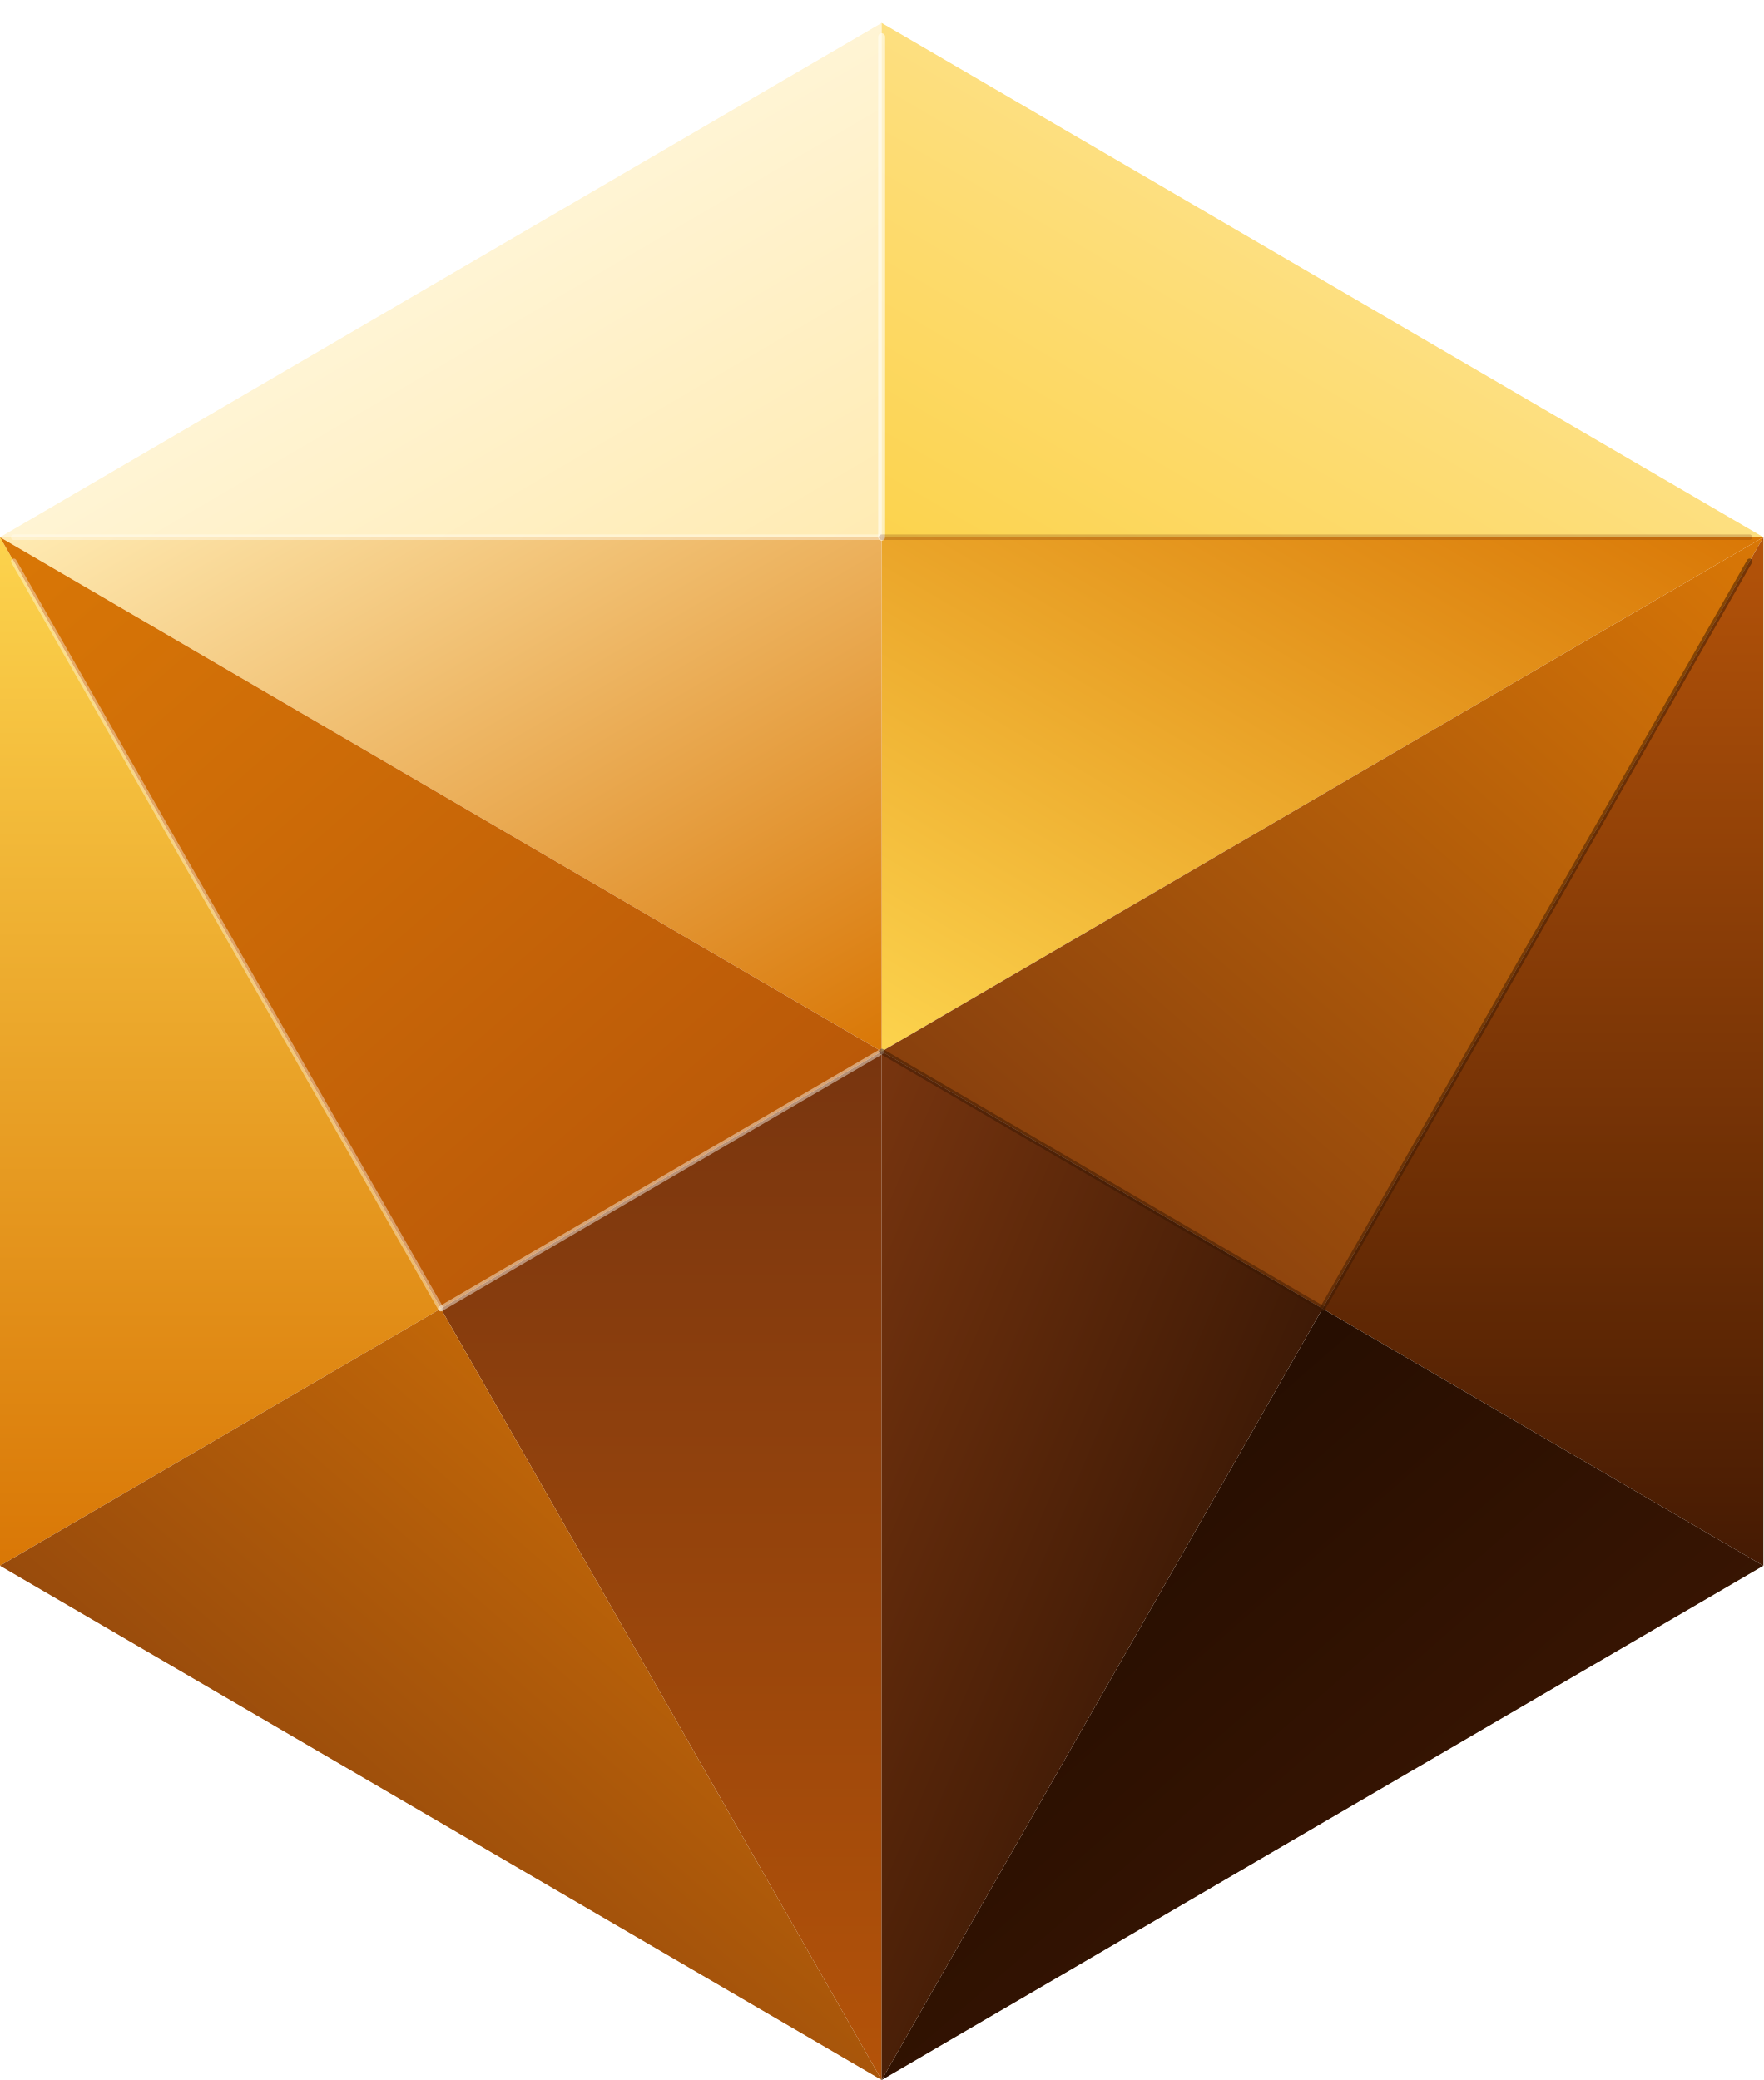
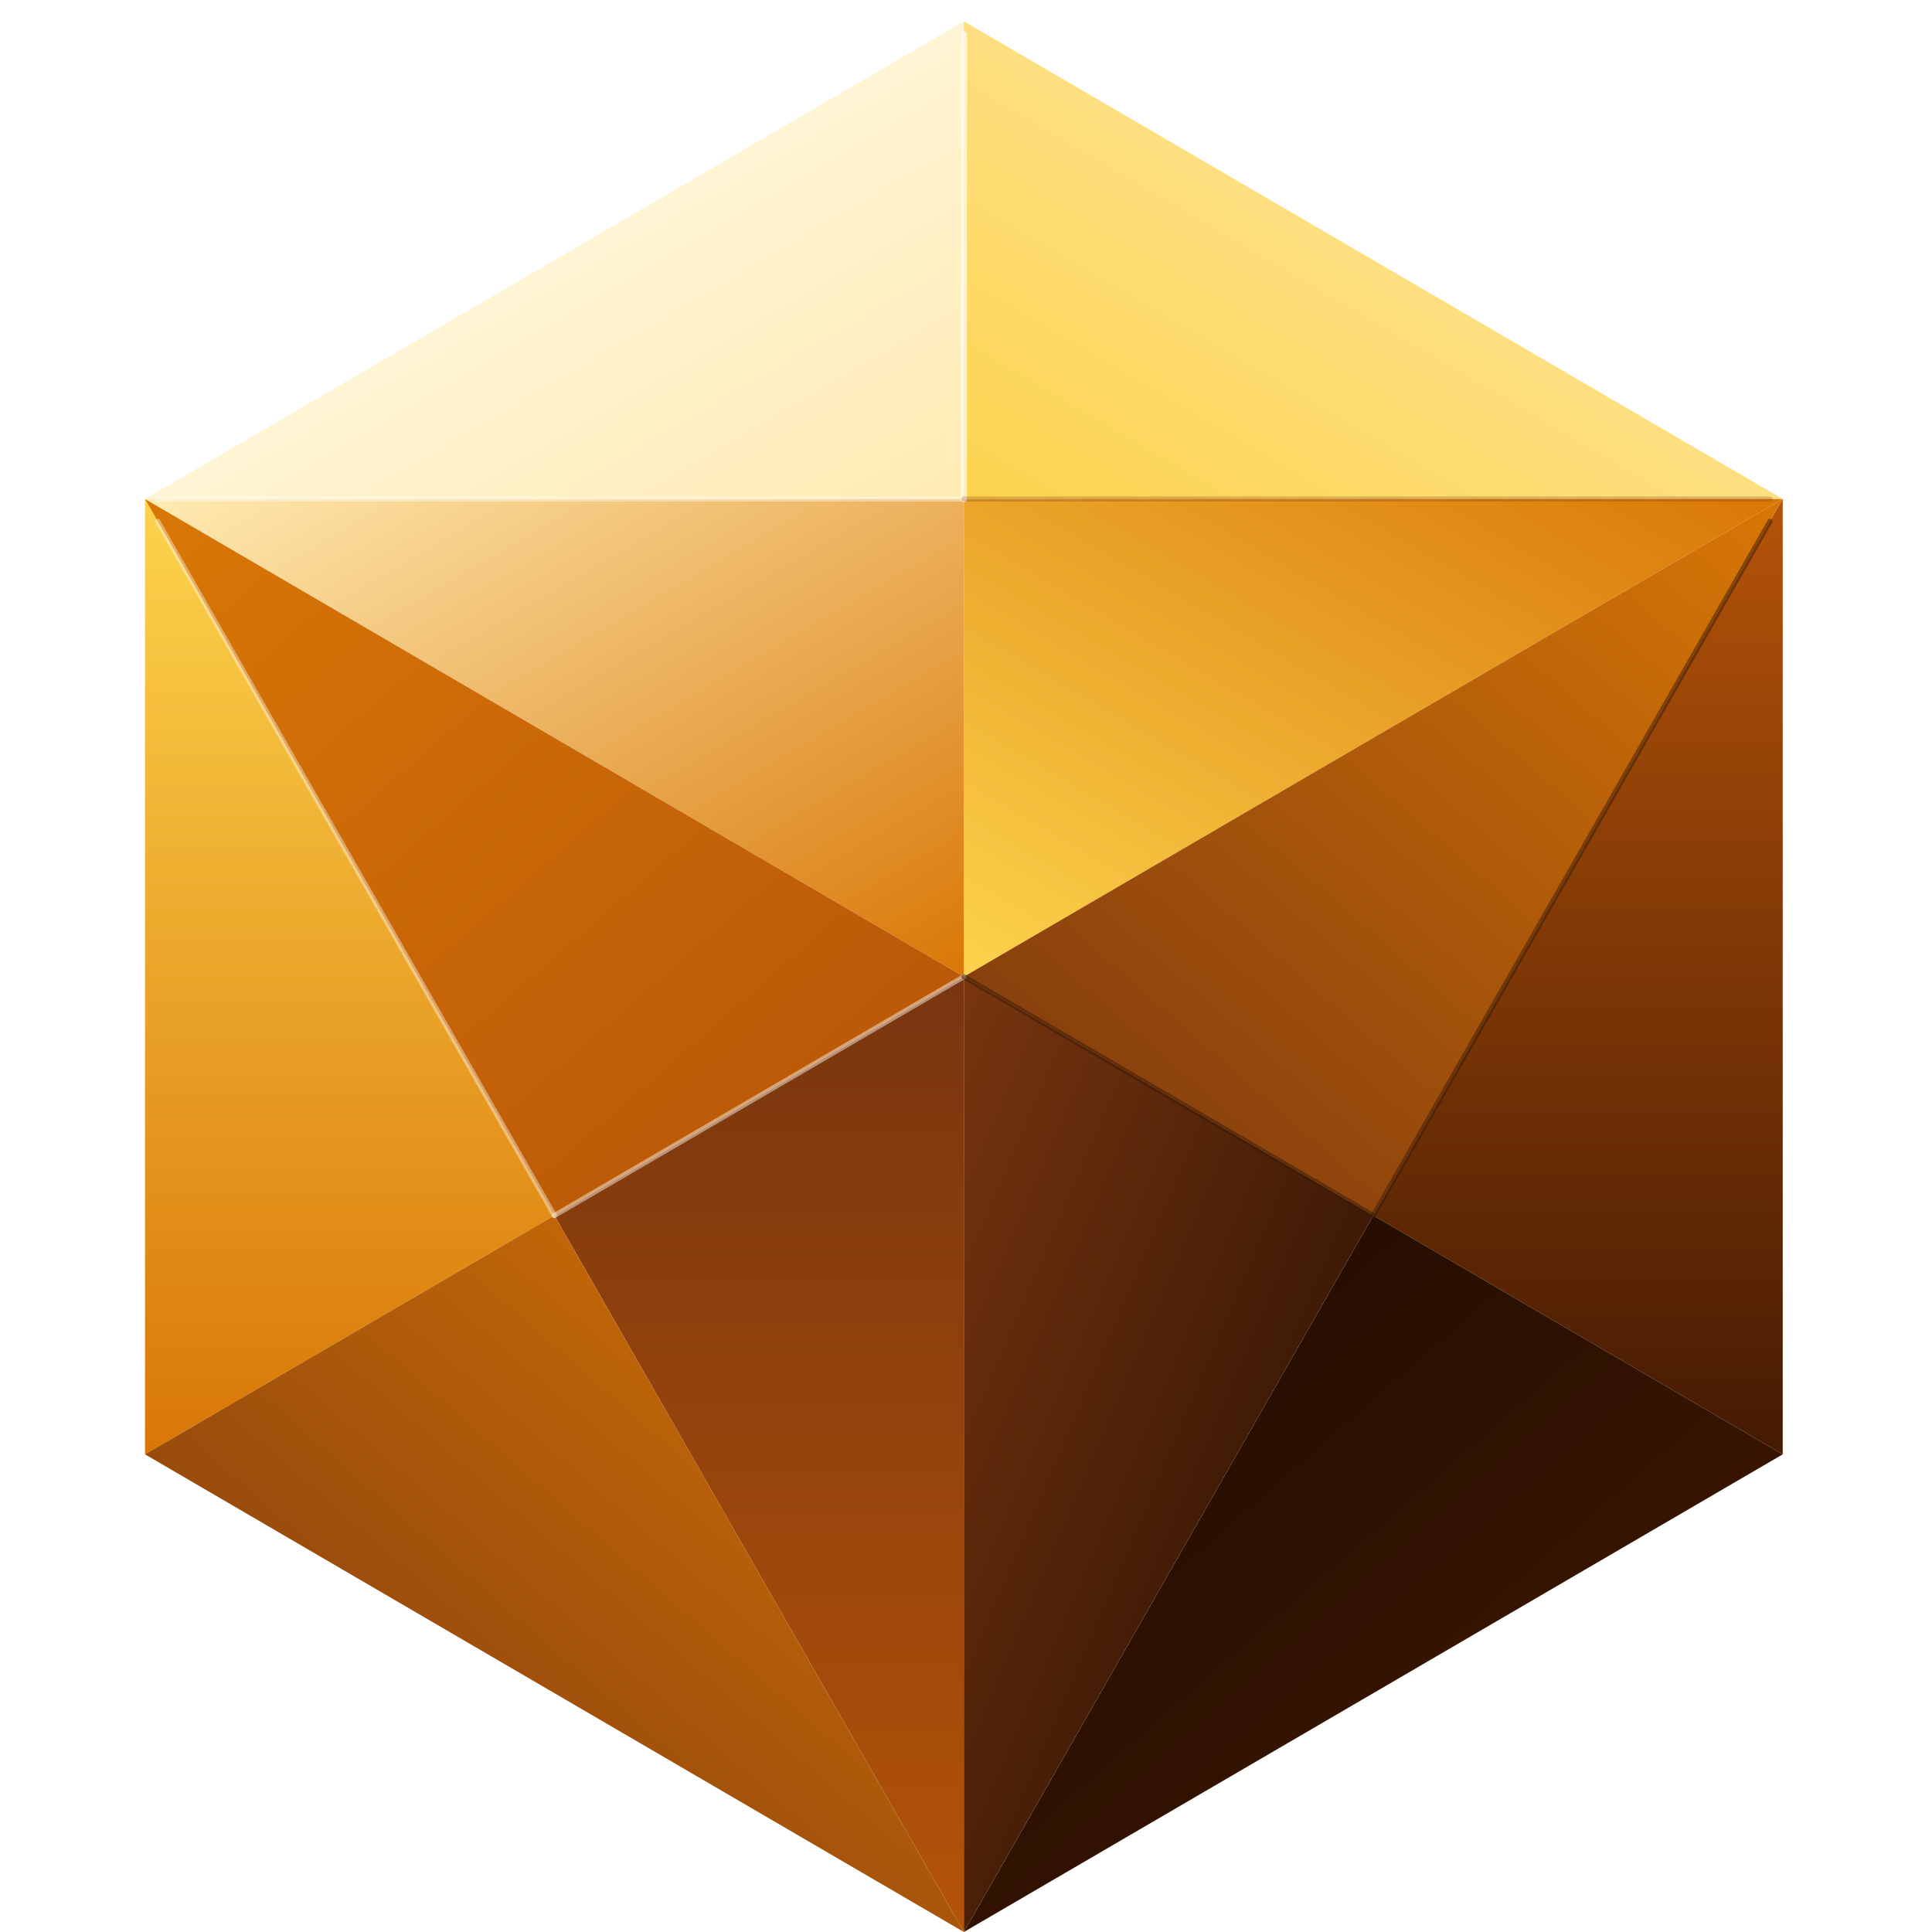
- <svg xmlns="http://www.w3.org/2000/svg" viewBox="58 21 384 453" width="100%" height="100%">
+ <svg xmlns="http://www.w3.org/2000/svg" viewBox="24 21 453 453" width="100%" height="100%">
  <defs>
    <linearGradient id="top1" x1="0%" y1="0%" x2="100%" y2="100%">
      <stop offset="0%" stop-color="#FFFDF5" />
      <stop offset="100%" stop-color="#FFEBB3" />
    </linearGradient>
    <linearGradient id="top2" x1="100%" y1="0%" x2="0%" y2="100%">
      <stop offset="0%" stop-color="#FFEBB3" />
      <stop offset="100%" stop-color="#FCD34D" />
    </linearGradient>
    <linearGradient id="top3" x1="0%" y1="100%" x2="100%" y2="0%">
      <stop offset="0%" stop-color="#FCD34D" />
      <stop offset="100%" stop-color="#D97706" />
    </linearGradient>
    <linearGradient id="top4" x1="0%" y1="0%" x2="100%" y2="100%">
      <stop offset="0%" stop-color="#FFEBB3" />
      <stop offset="100%" stop-color="#D97706" />
    </linearGradient>
    <linearGradient id="left1" x1="0%" y1="0%" x2="0%" y2="100%">
      <stop offset="0%" stop-color="#FCD34D" />
      <stop offset="100%" stop-color="#D97706" />
    </linearGradient>
    <linearGradient id="left2" x1="0%" y1="0%" x2="100%" y2="100%">
      <stop offset="0%" stop-color="#D97706" />
      <stop offset="100%" stop-color="#B45309" />
    </linearGradient>
    <linearGradient id="left3" x1="0%" y1="100%" x2="0%" y2="0%">
      <stop offset="0%" stop-color="#B45309" />
      <stop offset="100%" stop-color="#78350F" />
    </linearGradient>
    <linearGradient id="left4" x1="100%" y1="0%" x2="0%" y2="100%">
      <stop offset="0%" stop-color="#D97706" />
      <stop offset="100%" stop-color="#78350F" />
    </linearGradient>
    <linearGradient id="right1" x1="100%" y1="0%" x2="0%" y2="100%">
      <stop offset="0%" stop-color="#D97706" />
      <stop offset="100%" stop-color="#78350F" />
    </linearGradient>
    <linearGradient id="right2" x1="0%" y1="0%" x2="0%" y2="100%">
      <stop offset="0%" stop-color="#B45309" />
      <stop offset="100%" stop-color="#451A03" />
    </linearGradient>
    <linearGradient id="right3" x1="100%" y1="100%" x2="0%" y2="0%">
      <stop offset="0%" stop-color="#451A03" />
      <stop offset="100%" stop-color="#1C0A00" />
    </linearGradient>
    <linearGradient id="right4" x1="0%" y1="0%" x2="100%" y2="100%">
      <stop offset="0%" stop-color="#78350F" />
      <stop offset="100%" stop-color="#1C0A00" />
    </linearGradient>
  </defs>
  <g>
    <polygon points="250,26 58,138 250,138" fill="url(#top1)" />
    <polygon points="250,26 442,138 250,138" fill="url(#top2)" />
    <polygon points="442,138 250,250 250,138" fill="url(#top3)" />
    <polygon points="58,138 250,250 250,138" fill="url(#top4)" />
    <polygon points="58,138 154,306 58,362" fill="url(#left1)" />
    <polygon points="58,138 250,250 154,306" fill="url(#left2)" />
    <polygon points="250,250 250,474 154,306" fill="url(#left3)" />
    <polygon points="58,362 250,474 154,306" fill="url(#left4)" />
    <polygon points="250,250 442,138 346,306" fill="url(#right1)" />
    <polygon points="442,138 442,362 346,306" fill="url(#right2)" />
    <polygon points="442,362 250,474 346,306" fill="url(#right3)" />
    <polygon points="250,250 250,474 346,306" fill="url(#right4)" />
    <line x1="250" y1="29" x2="250" y2="138" stroke="#FFFDF5" stroke-width="1.5" stroke-linecap="round" opacity="0.65" />
    <line x1="61" y1="138" x2="250" y2="138" stroke="#FFFDF5" stroke-width="1.2" stroke-linecap="round" opacity="0.4" />
    <line x1="61" y1="143.25" x2="154" y2="306" stroke="#FFFDF5" stroke-width="1.2" stroke-linecap="round" opacity="0.4" />
    <line x1="250" y1="250" x2="154" y2="306" stroke="#FFFDF5" stroke-width="1.2" stroke-linecap="round" opacity="0.45" />
    <line x1="439" y1="143.25" x2="346" y2="306" stroke="#3A1702" stroke-width="1.2" stroke-linecap="round" opacity="0.5" />
    <line x1="250" y1="250" x2="346" y2="306" stroke="#3A1702" stroke-width="1.2" stroke-linecap="round" opacity="0.5" />
    <line x1="439" y1="138" x2="250" y2="138" stroke="#78350F" stroke-width="1.2" stroke-linecap="round" opacity="0.25" />
  </g>
</svg>
